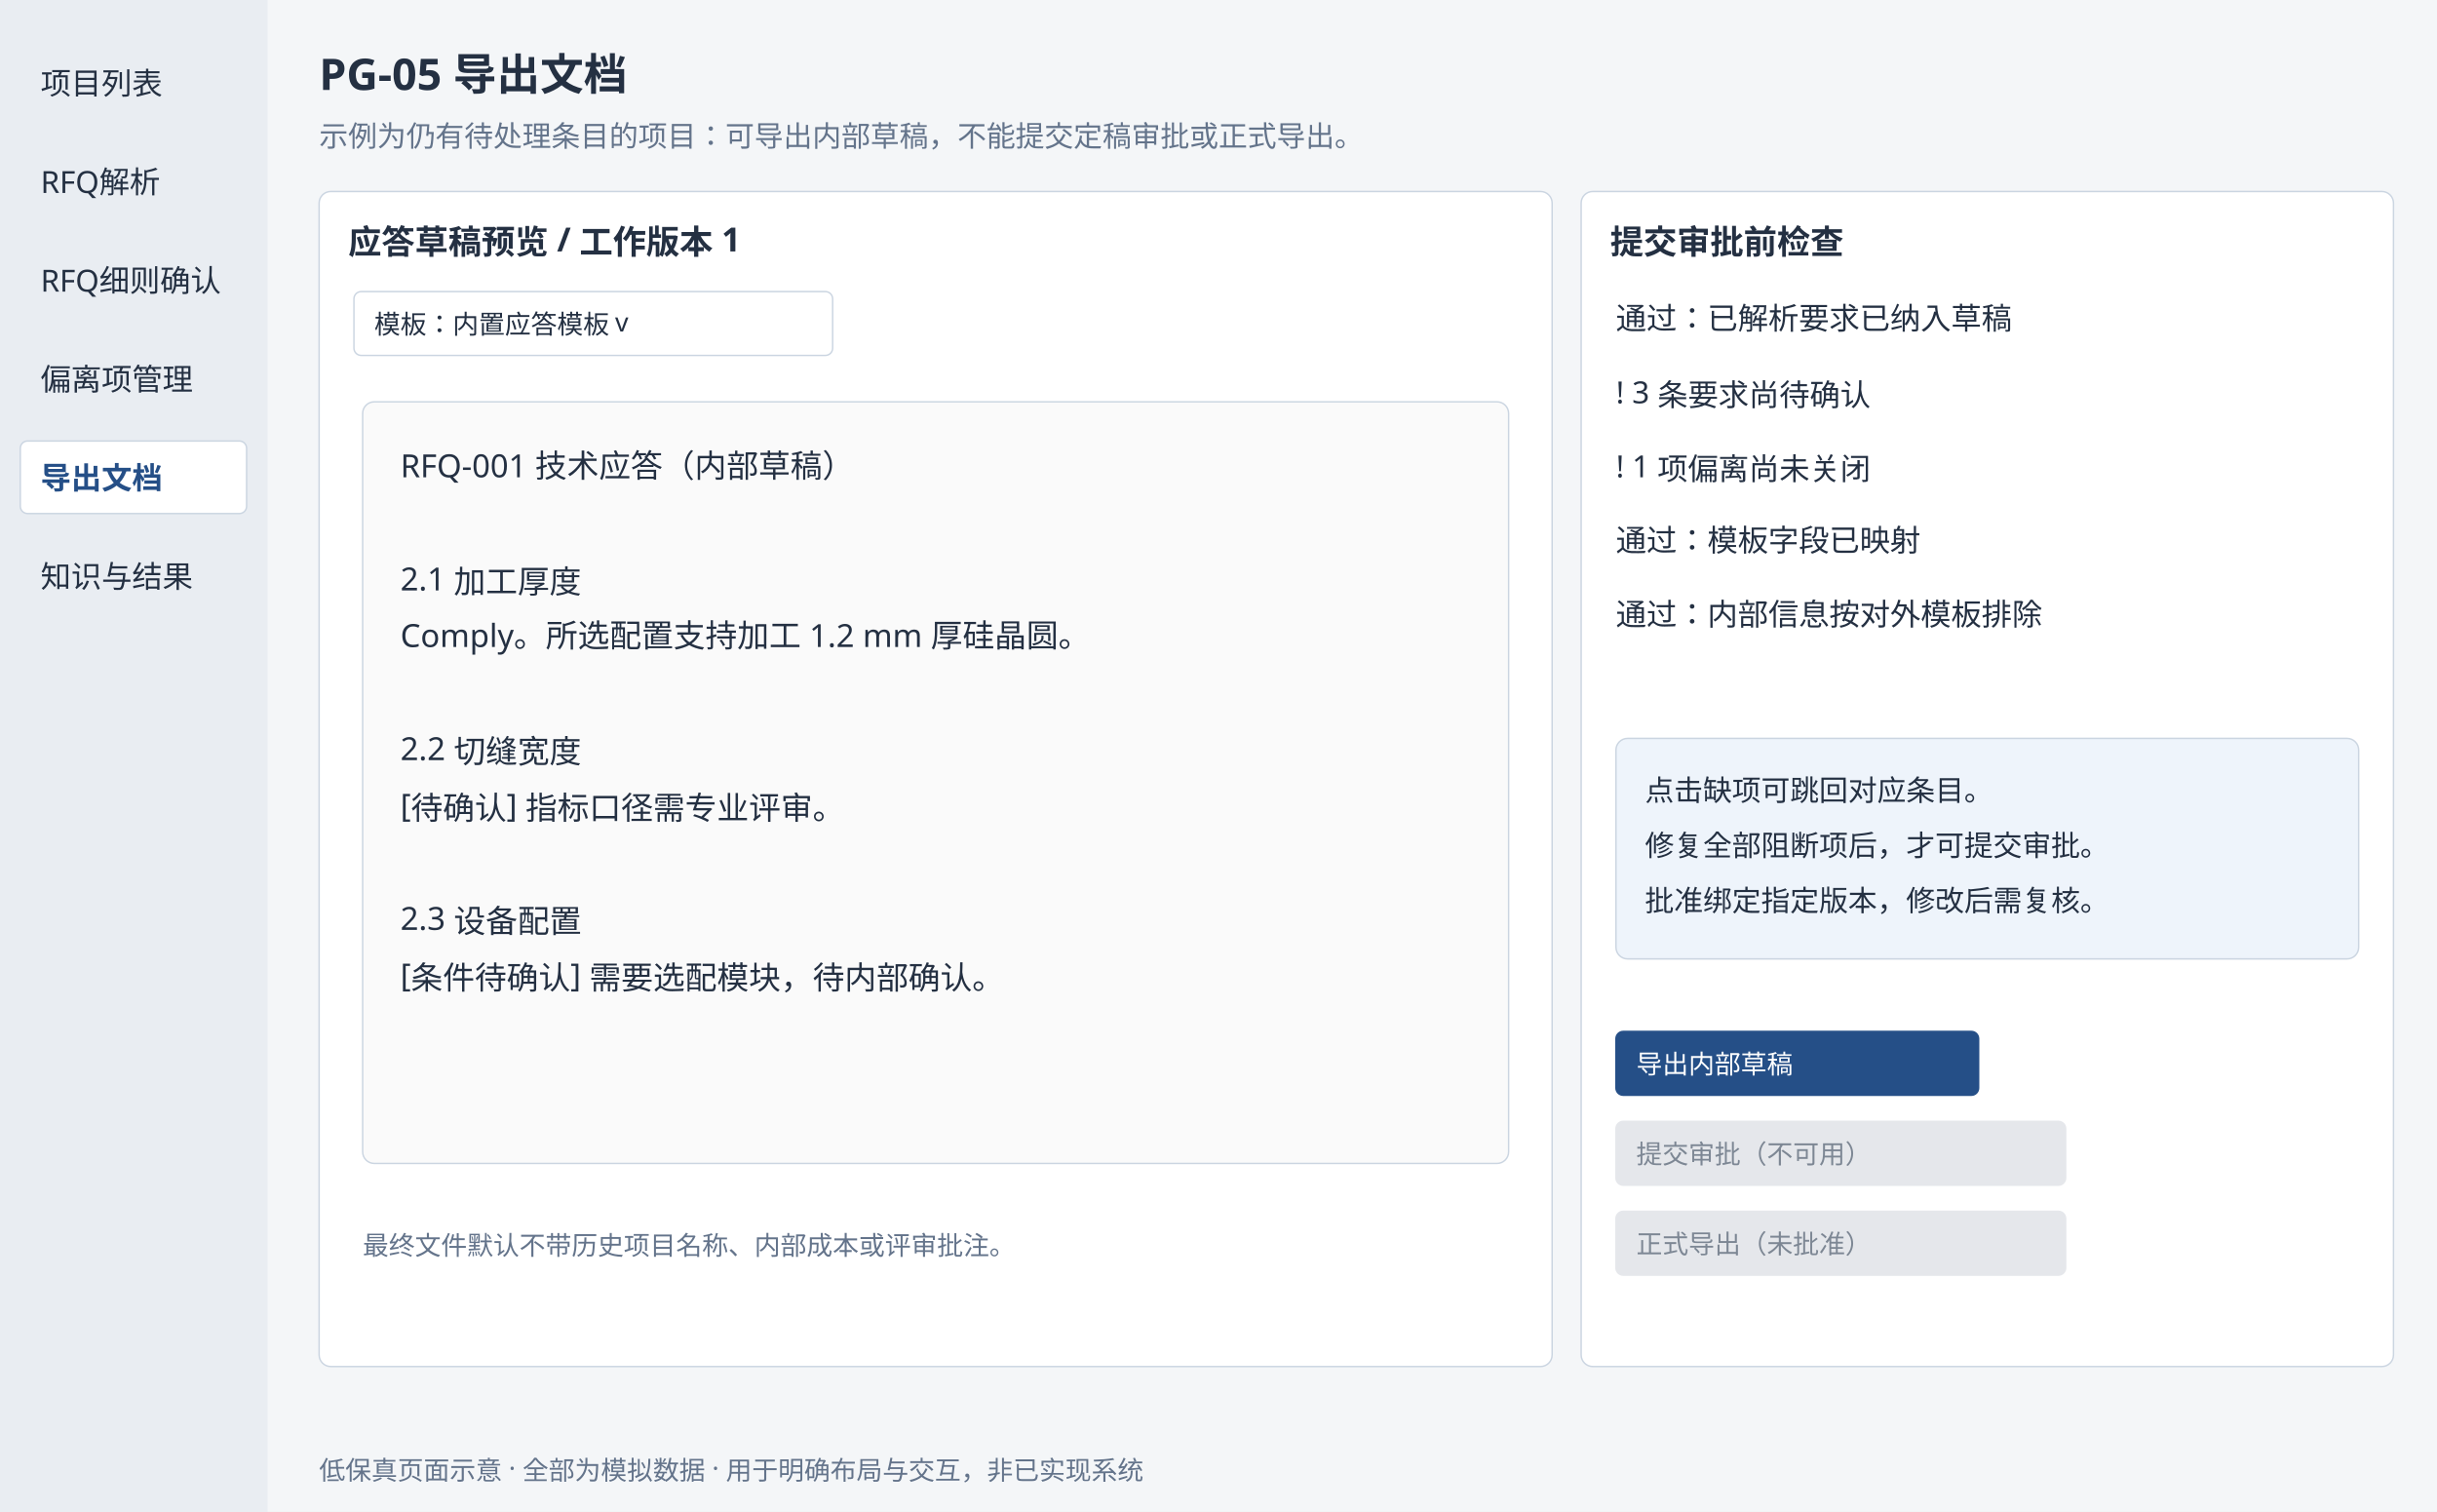
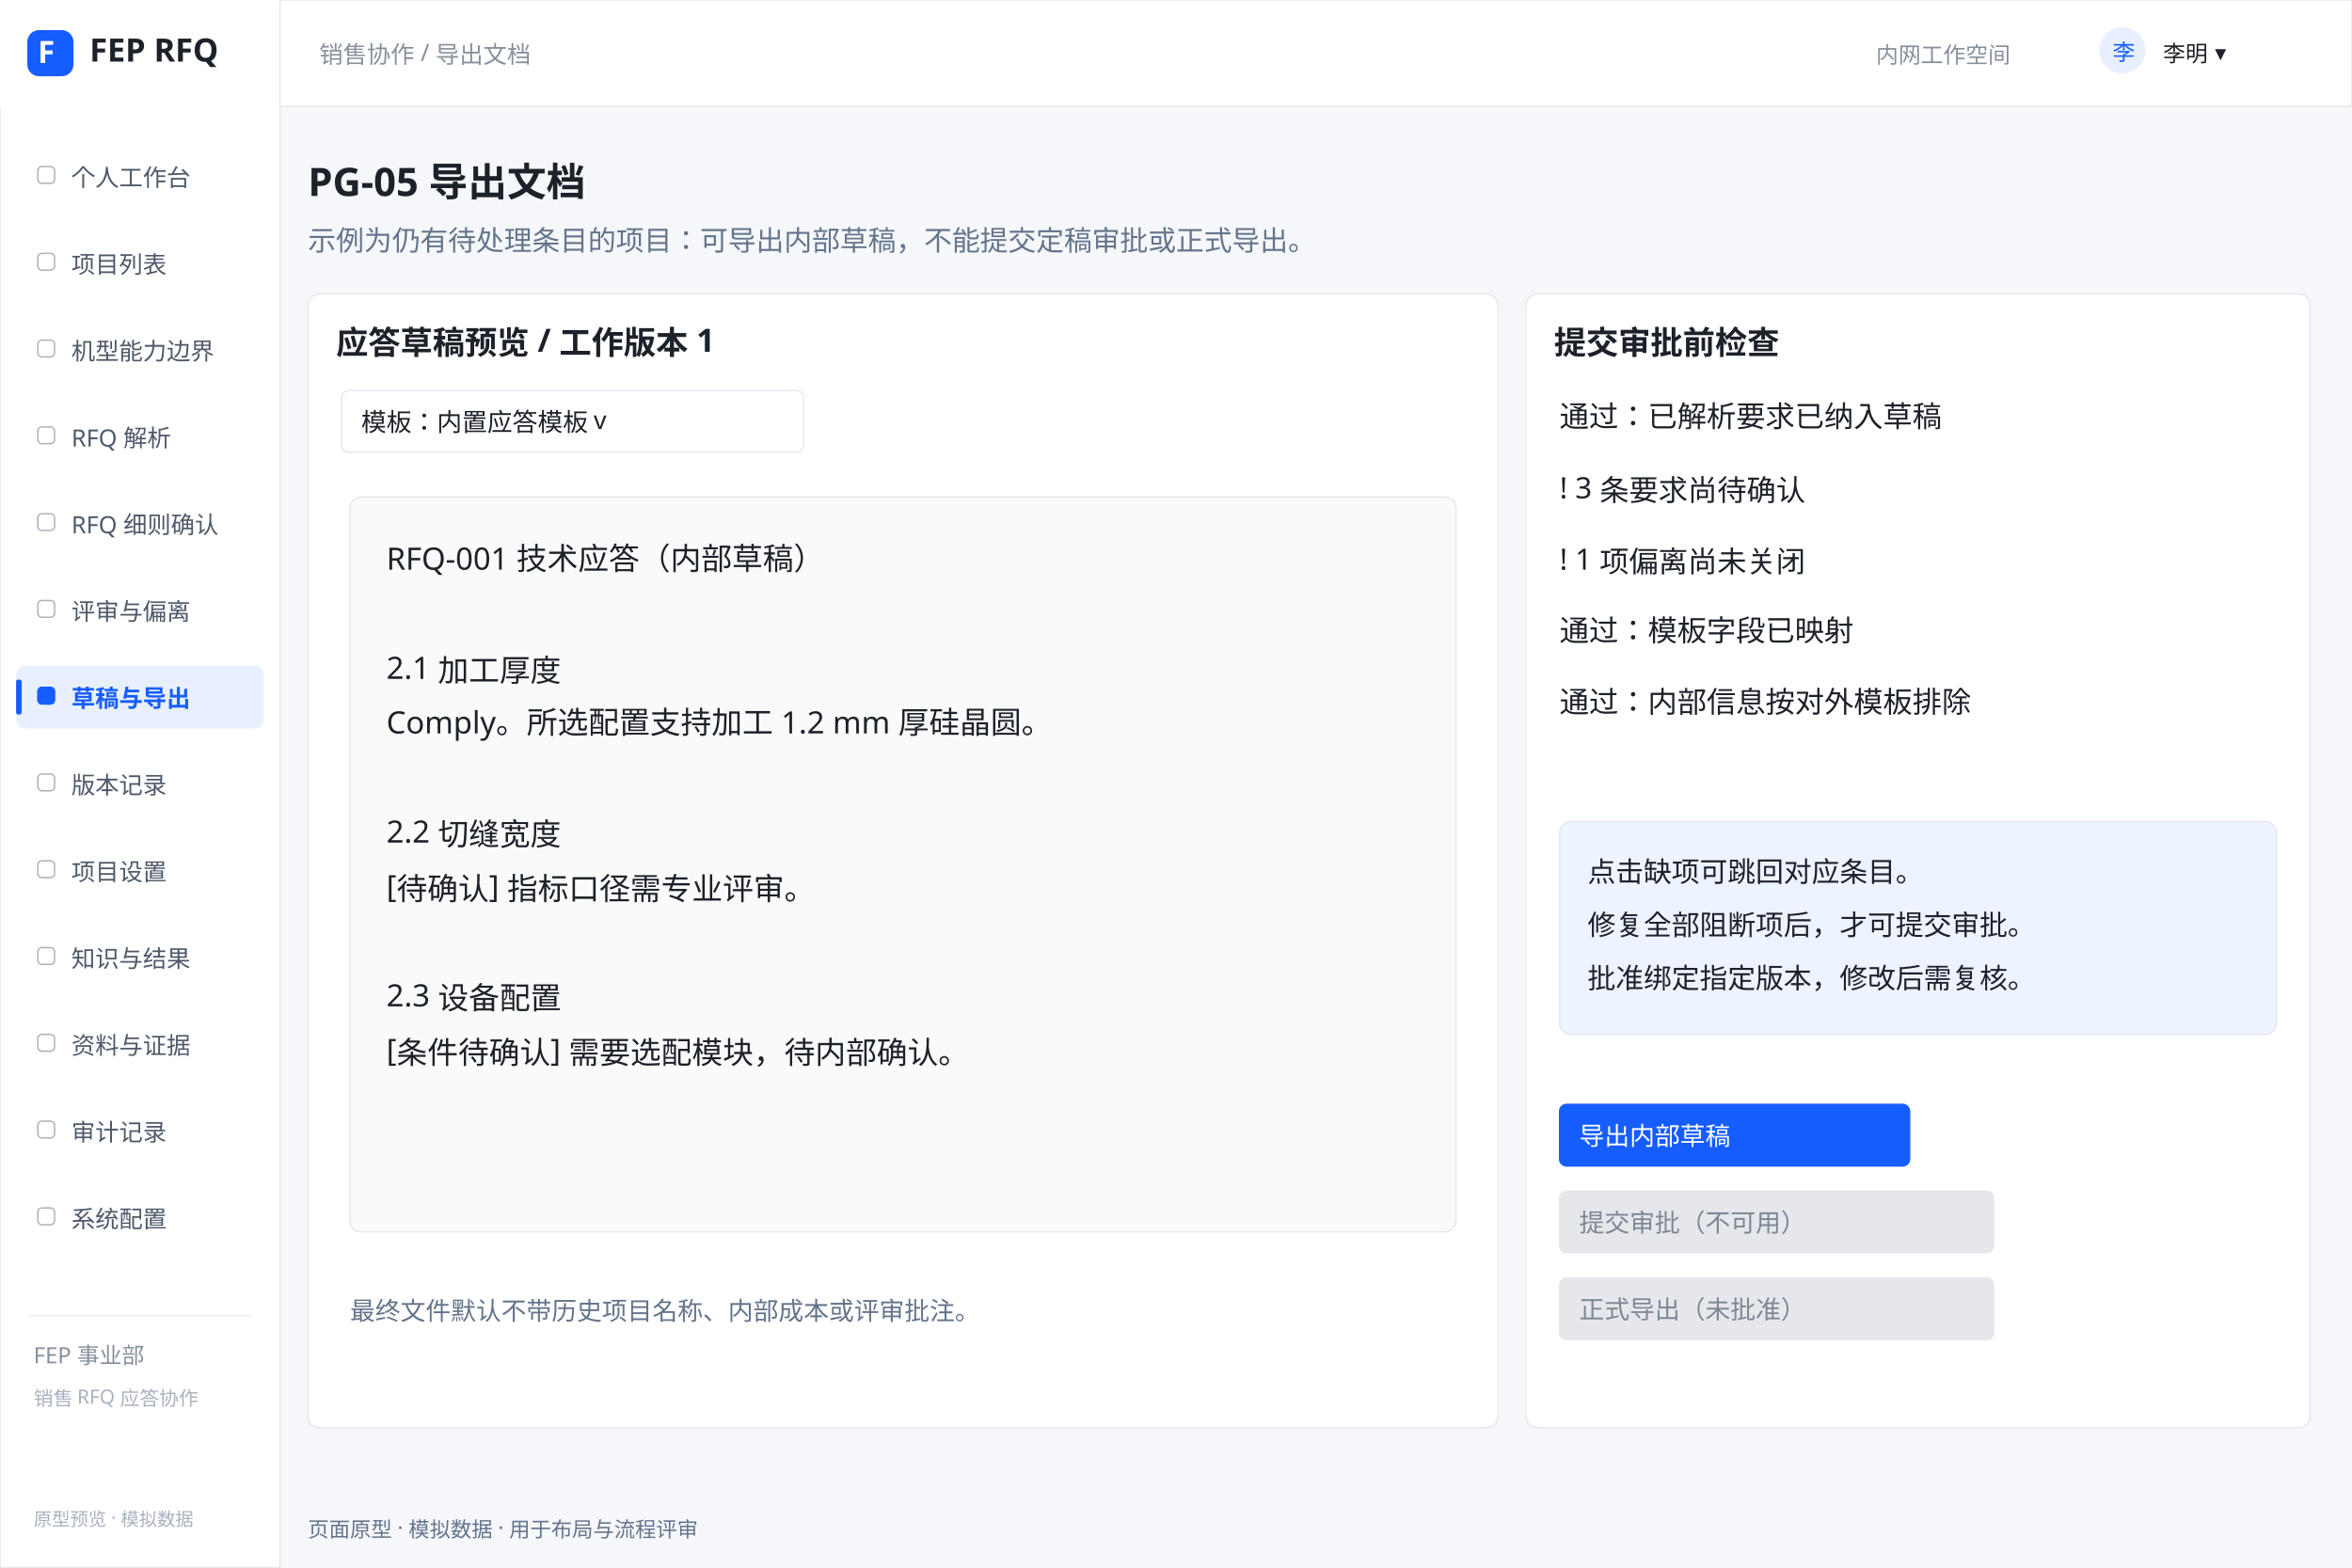
- <svg xmlns="http://www.w3.org/2000/svg" width="1680" height="1042" viewBox="0 78 1680 1042">
-   <rect width="1680" height="1120" fill="#f4f6f8" />
-   <rect x="0" y="78" width="184" height="1042" rx="0" fill="#e9edf2" stroke="#e9edf2" />
-   <text x="28" y="143" font-family="PingFang SC,Microsoft YaHei,sans-serif" font-size="21" font-weight="400" fill="#243042">项目列表</text>
-   <text x="28" y="211" font-family="PingFang SC,Microsoft YaHei,sans-serif" font-size="21" font-weight="400" fill="#243042">RFQ解析</text>
-   <text x="28" y="279" font-family="PingFang SC,Microsoft YaHei,sans-serif" font-size="21" font-weight="400" fill="#243042">RFQ细则确认</text>
-   <text x="28" y="347" font-family="PingFang SC,Microsoft YaHei,sans-serif" font-size="21" font-weight="400" fill="#243042">偏离项管理</text>
-   <rect x="14" y="382" width="156" height="50" rx="5" fill="#ffffff" stroke="#cbd5e1" />
-   <text x="28" y="415" font-family="PingFang SC,Microsoft YaHei,sans-serif" font-size="21" font-weight="600" fill="#254f87">导出文档</text>
-   <text x="28" y="483" font-family="PingFang SC,Microsoft YaHei,sans-serif" font-size="21" font-weight="400" fill="#243042">知识与结果</text>
-   <text x="220" y="140" font-family="PingFang SC,Microsoft YaHei,sans-serif" font-size="30" font-weight="600" fill="#243042">PG-05  导出文档</text>
+ <svg xmlns="http://www.w3.org/2000/svg" width="1680" height="1120" viewBox="0 0 1680 1120">
+   <rect x="0" y="0" width="1680" height="1120" rx="0" fill="#f5f7fa" stroke="#f5f7fa" />
+   <rect x="0" y="0" width="200" height="1120" rx="0" fill="#ffffff" stroke="#e5e7eb" />
+   <rect x="0" y="0" width="200" height="76" rx="0" fill="#ffffff" stroke="#ffffff" />
+   <rect x="20" y="22" width="32" height="32" rx="8" fill="#165dff" stroke="#165dff" />
+   <text x="27" y="45" font-family="PingFang SC,Microsoft YaHei,sans-serif" font-size="22" font-weight="600" fill="#fff">F</text>
+   <text x="64" y="44" font-family="PingFang SC,Microsoft YaHei,sans-serif" font-size="23" font-weight="600" fill="#1d2129">FEP RFQ</text>
+   <rect x="200" y="0" width="1480" height="76" rx="0" fill="#ffffff" stroke="#e5e7eb" />
+   <text x="228" y="45" font-family="PingFang SC,Microsoft YaHei,sans-serif" font-size="17" font-weight="400" fill="#86909c">销售协作  /  导出文档</text>
+   <text x="1340" y="45" font-family="PingFang SC,Microsoft YaHei,sans-serif" font-size="16" font-weight="400" fill="#86909c">内网工作空间</text>
+   <rect x="1500" y="20" width="32" height="32" rx="16" fill="#e8f0ff" stroke="#e8f0ff" />
+   <text x="1509" y="43" font-family="PingFang SC,Microsoft YaHei,sans-serif" font-size="16" font-weight="400" fill="#165dff">李</text>
+   <text x="1545" y="44" font-family="PingFang SC,Microsoft YaHei,sans-serif" font-size="16" font-weight="400" fill="#1d2129">李明  ▾</text>
+   <a href="pg08-workbench.svg">
+     <rect x="27" y="119" width="12" height="12" rx="3" fill="#ffffff" stroke="#a9b1bf" />
+     <text x="51" y="133" font-family="PingFang SC,Microsoft YaHei,sans-serif" font-size="17" font-weight="400" fill="#4e5969">个人工作台</text>
+   </a>
+   <a href="pg01-projects.svg">
+     <rect x="27" y="181" width="12" height="12" rx="3" fill="#ffffff" stroke="#a9b1bf" />
+     <text x="51" y="195" font-family="PingFang SC,Microsoft YaHei,sans-serif" font-size="17" font-weight="400" fill="#4e5969">项目列表</text>
+   </a>
+   <a href="pg14-model-capabilities.svg">
+     <rect x="27" y="243" width="12" height="12" rx="3" fill="#ffffff" stroke="#a9b1bf" />
+     <text x="51" y="257" font-family="PingFang SC,Microsoft YaHei,sans-serif" font-size="17" font-weight="400" fill="#4e5969">机型能力边界</text>
+   </a>
+   <a href="pg02-documents.svg">
+     <rect x="27" y="305" width="12" height="12" rx="3" fill="#ffffff" stroke="#a9b1bf" />
+     <text x="51" y="319" font-family="PingFang SC,Microsoft YaHei,sans-serif" font-size="17" font-weight="400" fill="#4e5969">RFQ 解析</text>
+   </a>
+   <a href="pg03-response-workbench.svg">
+     <rect x="27" y="367" width="12" height="12" rx="3" fill="#ffffff" stroke="#a9b1bf" />
+     <text x="51" y="381" font-family="PingFang SC,Microsoft YaHei,sans-serif" font-size="17" font-weight="400" fill="#4e5969">RFQ 细则确认</text>
+   </a>
+   <a href="pg04-reviews.svg">
+     <rect x="27" y="429" width="12" height="12" rx="3" fill="#ffffff" stroke="#a9b1bf" />
+     <text x="51" y="443" font-family="PingFang SC,Microsoft YaHei,sans-serif" font-size="17" font-weight="400" fill="#4e5969">评审与偏离</text>
+   </a>
+   <a href="pg05-export.svg">
+     <rect x="12" y="476" width="176" height="44" rx="6" fill="#e8f0ff" stroke="#e8f0ff" />
+     <rect x="12" y="486" width="3" height="24" rx="1" fill="#165dff" stroke="#165dff" />
+     <rect x="27" y="491" width="12" height="12" rx="3" fill="#165dff" stroke="#165dff" />
+     <text x="51" y="505" font-family="PingFang SC,Microsoft YaHei,sans-serif" font-size="17" font-weight="600" fill="#165dff">草稿与导出</text>
+   </a>
+   <a href="pg11-versions.svg">
+     <rect x="27" y="553" width="12" height="12" rx="3" fill="#ffffff" stroke="#a9b1bf" />
+     <text x="51" y="567" font-family="PingFang SC,Microsoft YaHei,sans-serif" font-size="17" font-weight="400" fill="#4e5969">版本记录</text>
+   </a>
+   <a href="pg09-project-settings.svg">
+     <rect x="27" y="615" width="12" height="12" rx="3" fill="#ffffff" stroke="#a9b1bf" />
+     <text x="51" y="629" font-family="PingFang SC,Microsoft YaHei,sans-serif" font-size="17" font-weight="400" fill="#4e5969">项目设置</text>
+   </a>
+   <a href="pg06-knowledge.svg">
+     <rect x="27" y="677" width="12" height="12" rx="3" fill="#ffffff" stroke="#a9b1bf" />
+     <text x="51" y="691" font-family="PingFang SC,Microsoft YaHei,sans-serif" font-size="17" font-weight="400" fill="#4e5969">知识与结果</text>
+   </a>
+   <a href="pg10-evidence.svg">
+     <rect x="27" y="739" width="12" height="12" rx="3" fill="#ffffff" stroke="#a9b1bf" />
+     <text x="51" y="753" font-family="PingFang SC,Microsoft YaHei,sans-serif" font-size="17" font-weight="400" fill="#4e5969">资料与证据</text>
+   </a>
+   <a href="pg12-audit.svg">
+     <rect x="27" y="801" width="12" height="12" rx="3" fill="#ffffff" stroke="#a9b1bf" />
+     <text x="51" y="815" font-family="PingFang SC,Microsoft YaHei,sans-serif" font-size="17" font-weight="400" fill="#4e5969">审计记录</text>
+   </a>
+   <a href="pg13-admin.svg">
+     <rect x="27" y="863" width="12" height="12" rx="3" fill="#ffffff" stroke="#a9b1bf" />
+     <text x="51" y="877" font-family="PingFang SC,Microsoft YaHei,sans-serif" font-size="17" font-weight="400" fill="#4e5969">系统配置</text>
+   </a>
+   <path d="M20 940h160" stroke="#edf0f3" />
+   <text x="24" y="974" font-family="PingFang SC,Microsoft YaHei,sans-serif" font-size="16" font-weight="400" fill="#86909c">FEP 事业部</text>
+   <text x="24" y="1004" font-family="PingFang SC,Microsoft YaHei,sans-serif" font-size="14" font-weight="400" fill="#a9b1bf">销售 RFQ 应答协作</text>
+   <text x="24" y="1090" font-family="PingFang SC,Microsoft YaHei,sans-serif" font-size="13" font-weight="400" fill="#a9b1bf">原型预览 · 模拟数据</text>
+   <text x="220" y="140" font-family="PingFang SC,Microsoft YaHei,sans-serif" font-size="28" font-weight="600" fill="#1d2129">PG-05  导出文档</text>
  <text x="220" y="179" font-family="PingFang SC,Microsoft YaHei,sans-serif" font-size="20" font-weight="400" fill="#64748b">示例为仍有待处理条目的项目：可导出内部草稿，不能提交定稿审批或正式导出。</text>
-   <text x="220" y="1098" font-family="PingFang SC,Microsoft YaHei,sans-serif" font-size="18" font-weight="400" fill="#64748b">低保真页面示意 · 全部为模拟数据 · 用于明确布局与交互，非已实现系统</text>
-   <rect x="220" y="210" width="850" height="810" rx="8" fill="#ffffff" stroke="#cbd5e1" />
-   <text x="240" y="253" font-family="PingFang SC,Microsoft YaHei,sans-serif" font-size="23" font-weight="600" fill="#243042">应答草稿预览 / 工作版本 1</text>
-   <rect x="244" y="279" width="330" height="44" rx="5" fill="#ffffff" stroke="#cbd5e1" />
-   <text x="258" y="308" font-family="PingFang SC,Microsoft YaHei,sans-serif" font-size="18" font-weight="400" fill="#243042">模板：内置应答模板 v</text>
-   <rect x="250" y="355" width="790" height="525" rx="8" fill="#fafafa" stroke="#cbd5e1" />
-   <text x="276" y="407" font-family="PingFang SC,Microsoft YaHei,sans-serif" font-size="22" font-weight="400" fill="#243042">RFQ-001  技术应答（内部草稿）</text>
-   <text x="276" y="446" font-family="PingFang SC,Microsoft YaHei,sans-serif" font-size="22" font-weight="400" fill="#243042" />
-   <text x="276" y="485" font-family="PingFang SC,Microsoft YaHei,sans-serif" font-size="22" font-weight="400" fill="#243042">2.1 加工厚度</text>
-   <text x="276" y="524" font-family="PingFang SC,Microsoft YaHei,sans-serif" font-size="22" font-weight="400" fill="#243042">Comply。所选配置支持加工 1.2 mm 厚硅晶圆。</text>
-   <text x="276" y="563" font-family="PingFang SC,Microsoft YaHei,sans-serif" font-size="22" font-weight="400" fill="#243042" />
-   <text x="276" y="602" font-family="PingFang SC,Microsoft YaHei,sans-serif" font-size="22" font-weight="400" fill="#243042">2.2 切缝宽度</text>
-   <text x="276" y="641" font-family="PingFang SC,Microsoft YaHei,sans-serif" font-size="22" font-weight="400" fill="#243042">[待确认] 指标口径需专业评审。</text>
-   <text x="276" y="680" font-family="PingFang SC,Microsoft YaHei,sans-serif" font-size="22" font-weight="400" fill="#243042" />
-   <text x="276" y="719" font-family="PingFang SC,Microsoft YaHei,sans-serif" font-size="22" font-weight="400" fill="#243042">2.3 设备配置</text>
-   <text x="276" y="758" font-family="PingFang SC,Microsoft YaHei,sans-serif" font-size="22" font-weight="400" fill="#243042">[条件待确认] 需要选配模块，待内部确认。</text>
+   <text x="220" y="1098" font-family="PingFang SC,Microsoft YaHei,sans-serif" font-size="15" font-weight="400" fill="#64748b">页面原型 · 模拟数据 · 用于布局与流程评审</text>
+   <rect x="220" y="210" width="850" height="810" rx="8" fill="#ffffff" stroke="#e5e7eb" />
+   <text x="240" y="253" font-family="PingFang SC,Microsoft YaHei,sans-serif" font-size="23" font-weight="600" fill="#1d2129">应答草稿预览 / 工作版本 1</text>
+   <rect x="244" y="279" width="330" height="44" rx="5" fill="#ffffff" stroke="#e5e7eb" />
+   <text x="258" y="308" font-family="PingFang SC,Microsoft YaHei,sans-serif" font-size="18" font-weight="400" fill="#1d2129">模板：内置应答模板 v</text>
+   <rect x="250" y="355" width="790" height="525" rx="8" fill="#fafafa" stroke="#e5e7eb" />
+   <text x="276" y="407" font-family="PingFang SC,Microsoft YaHei,sans-serif" font-size="22" font-weight="400" fill="#1d2129">RFQ-001  技术应答（内部草稿）</text>
+   <text x="276" y="446" font-family="PingFang SC,Microsoft YaHei,sans-serif" font-size="22" font-weight="400" fill="#1d2129" />
+   <text x="276" y="485" font-family="PingFang SC,Microsoft YaHei,sans-serif" font-size="22" font-weight="400" fill="#1d2129">2.1 加工厚度</text>
+   <text x="276" y="524" font-family="PingFang SC,Microsoft YaHei,sans-serif" font-size="22" font-weight="400" fill="#1d2129">Comply。所选配置支持加工 1.2 mm 厚硅晶圆。</text>
+   <text x="276" y="563" font-family="PingFang SC,Microsoft YaHei,sans-serif" font-size="22" font-weight="400" fill="#1d2129" />
+   <text x="276" y="602" font-family="PingFang SC,Microsoft YaHei,sans-serif" font-size="22" font-weight="400" fill="#1d2129">2.2 切缝宽度</text>
+   <text x="276" y="641" font-family="PingFang SC,Microsoft YaHei,sans-serif" font-size="22" font-weight="400" fill="#1d2129">[待确认] 指标口径需专业评审。</text>
+   <text x="276" y="680" font-family="PingFang SC,Microsoft YaHei,sans-serif" font-size="22" font-weight="400" fill="#1d2129" />
+   <text x="276" y="719" font-family="PingFang SC,Microsoft YaHei,sans-serif" font-size="22" font-weight="400" fill="#1d2129">2.3 设备配置</text>
+   <text x="276" y="758" font-family="PingFang SC,Microsoft YaHei,sans-serif" font-size="22" font-weight="400" fill="#1d2129">[条件待确认] 需要选配模块，待内部确认。</text>
  <text x="250" y="943" font-family="PingFang SC,Microsoft YaHei,sans-serif" font-size="18" font-weight="400" fill="#64748b">最终文件默认不带历史项目名称、内部成本或评审批注。</text>
-   <rect x="1090" y="210" width="560" height="810" rx="8" fill="#ffffff" stroke="#cbd5e1" />
-   <text x="1110" y="253" font-family="PingFang SC,Microsoft YaHei,sans-serif" font-size="23" font-weight="600" fill="#243042">提交审批前检查</text>
-   <text x="1114" y="305" font-family="PingFang SC,Microsoft YaHei,sans-serif" font-size="21" font-weight="400" fill="#243042">通过：已解析要求已纳入草稿</text>
-   <text x="1114" y="356" font-family="PingFang SC,Microsoft YaHei,sans-serif" font-size="21" font-weight="400" fill="#243042">! 3 条要求尚待确认</text>
-   <text x="1114" y="407" font-family="PingFang SC,Microsoft YaHei,sans-serif" font-size="21" font-weight="400" fill="#243042">! 1 项偏离尚未关闭</text>
-   <text x="1114" y="458" font-family="PingFang SC,Microsoft YaHei,sans-serif" font-size="21" font-weight="400" fill="#243042">通过：模板字段已映射</text>
-   <text x="1114" y="509" font-family="PingFang SC,Microsoft YaHei,sans-serif" font-size="21" font-weight="400" fill="#243042">通过：内部信息按对外模板排除</text>
-   <rect x="1114" y="587" width="512" height="152" rx="8" fill="#eef4fb" stroke="#cbd5e1" />
-   <text x="1134" y="630" font-family="PingFang SC,Microsoft YaHei,sans-serif" font-size="20" font-weight="400" fill="#243042">点击缺项可跳回对应条目。</text>
-   <text x="1134" y="668" font-family="PingFang SC,Microsoft YaHei,sans-serif" font-size="20" font-weight="400" fill="#243042">修复全部阻断项后，才可提交审批。</text>
-   <text x="1134" y="706" font-family="PingFang SC,Microsoft YaHei,sans-serif" font-size="20" font-weight="400" fill="#243042">批准绑定指定版本，修改后需复核。</text>
-   <rect x="1114" y="789" width="250" height="44" rx="5" fill="#254f87" stroke="#254f87" />
+   <rect x="1090" y="210" width="560" height="810" rx="8" fill="#ffffff" stroke="#e5e7eb" />
+   <text x="1110" y="253" font-family="PingFang SC,Microsoft YaHei,sans-serif" font-size="23" font-weight="600" fill="#1d2129">提交审批前检查</text>
+   <text x="1114" y="305" font-family="PingFang SC,Microsoft YaHei,sans-serif" font-size="21" font-weight="400" fill="#1d2129">通过：已解析要求已纳入草稿</text>
+   <text x="1114" y="356" font-family="PingFang SC,Microsoft YaHei,sans-serif" font-size="21" font-weight="400" fill="#1d2129">! 3 条要求尚待确认</text>
+   <text x="1114" y="407" font-family="PingFang SC,Microsoft YaHei,sans-serif" font-size="21" font-weight="400" fill="#1d2129">! 1 项偏离尚未关闭</text>
+   <text x="1114" y="458" font-family="PingFang SC,Microsoft YaHei,sans-serif" font-size="21" font-weight="400" fill="#1d2129">通过：模板字段已映射</text>
+   <text x="1114" y="509" font-family="PingFang SC,Microsoft YaHei,sans-serif" font-size="21" font-weight="400" fill="#1d2129">通过：内部信息按对外模板排除</text>
+   <rect x="1114" y="587" width="512" height="152" rx="8" fill="#edf3ff" stroke="#e5e7eb" />
+   <text x="1134" y="630" font-family="PingFang SC,Microsoft YaHei,sans-serif" font-size="20" font-weight="400" fill="#1d2129">点击缺项可跳回对应条目。</text>
+   <text x="1134" y="668" font-family="PingFang SC,Microsoft YaHei,sans-serif" font-size="20" font-weight="400" fill="#1d2129">修复全部阻断项后，才可提交审批。</text>
+   <text x="1134" y="706" font-family="PingFang SC,Microsoft YaHei,sans-serif" font-size="20" font-weight="400" fill="#1d2129">批准绑定指定版本，修改后需复核。</text>
+   <rect x="1114" y="789" width="250" height="44" rx="5" fill="#165dff" stroke="#165dff" />
  <text x="1128" y="818" font-family="PingFang SC,Microsoft YaHei,sans-serif" font-size="18" font-weight="400" fill="#ffffff">导出内部草稿</text>
  <rect x="1114" y="851" width="310" height="44" rx="5" fill="#e5e7eb" stroke="#e5e7eb" />
  <text x="1128" y="880" font-family="PingFang SC,Microsoft YaHei,sans-serif" font-size="18" font-weight="400" fill="#7d8794">提交审批（不可用）</text>
  <rect x="1114" y="913" width="310" height="44" rx="5" fill="#e5e7eb" stroke="#e5e7eb" />
  <text x="1128" y="942" font-family="PingFang SC,Microsoft YaHei,sans-serif" font-size="18" font-weight="400" fill="#7d8794">正式导出（未批准）</text>
</svg>
